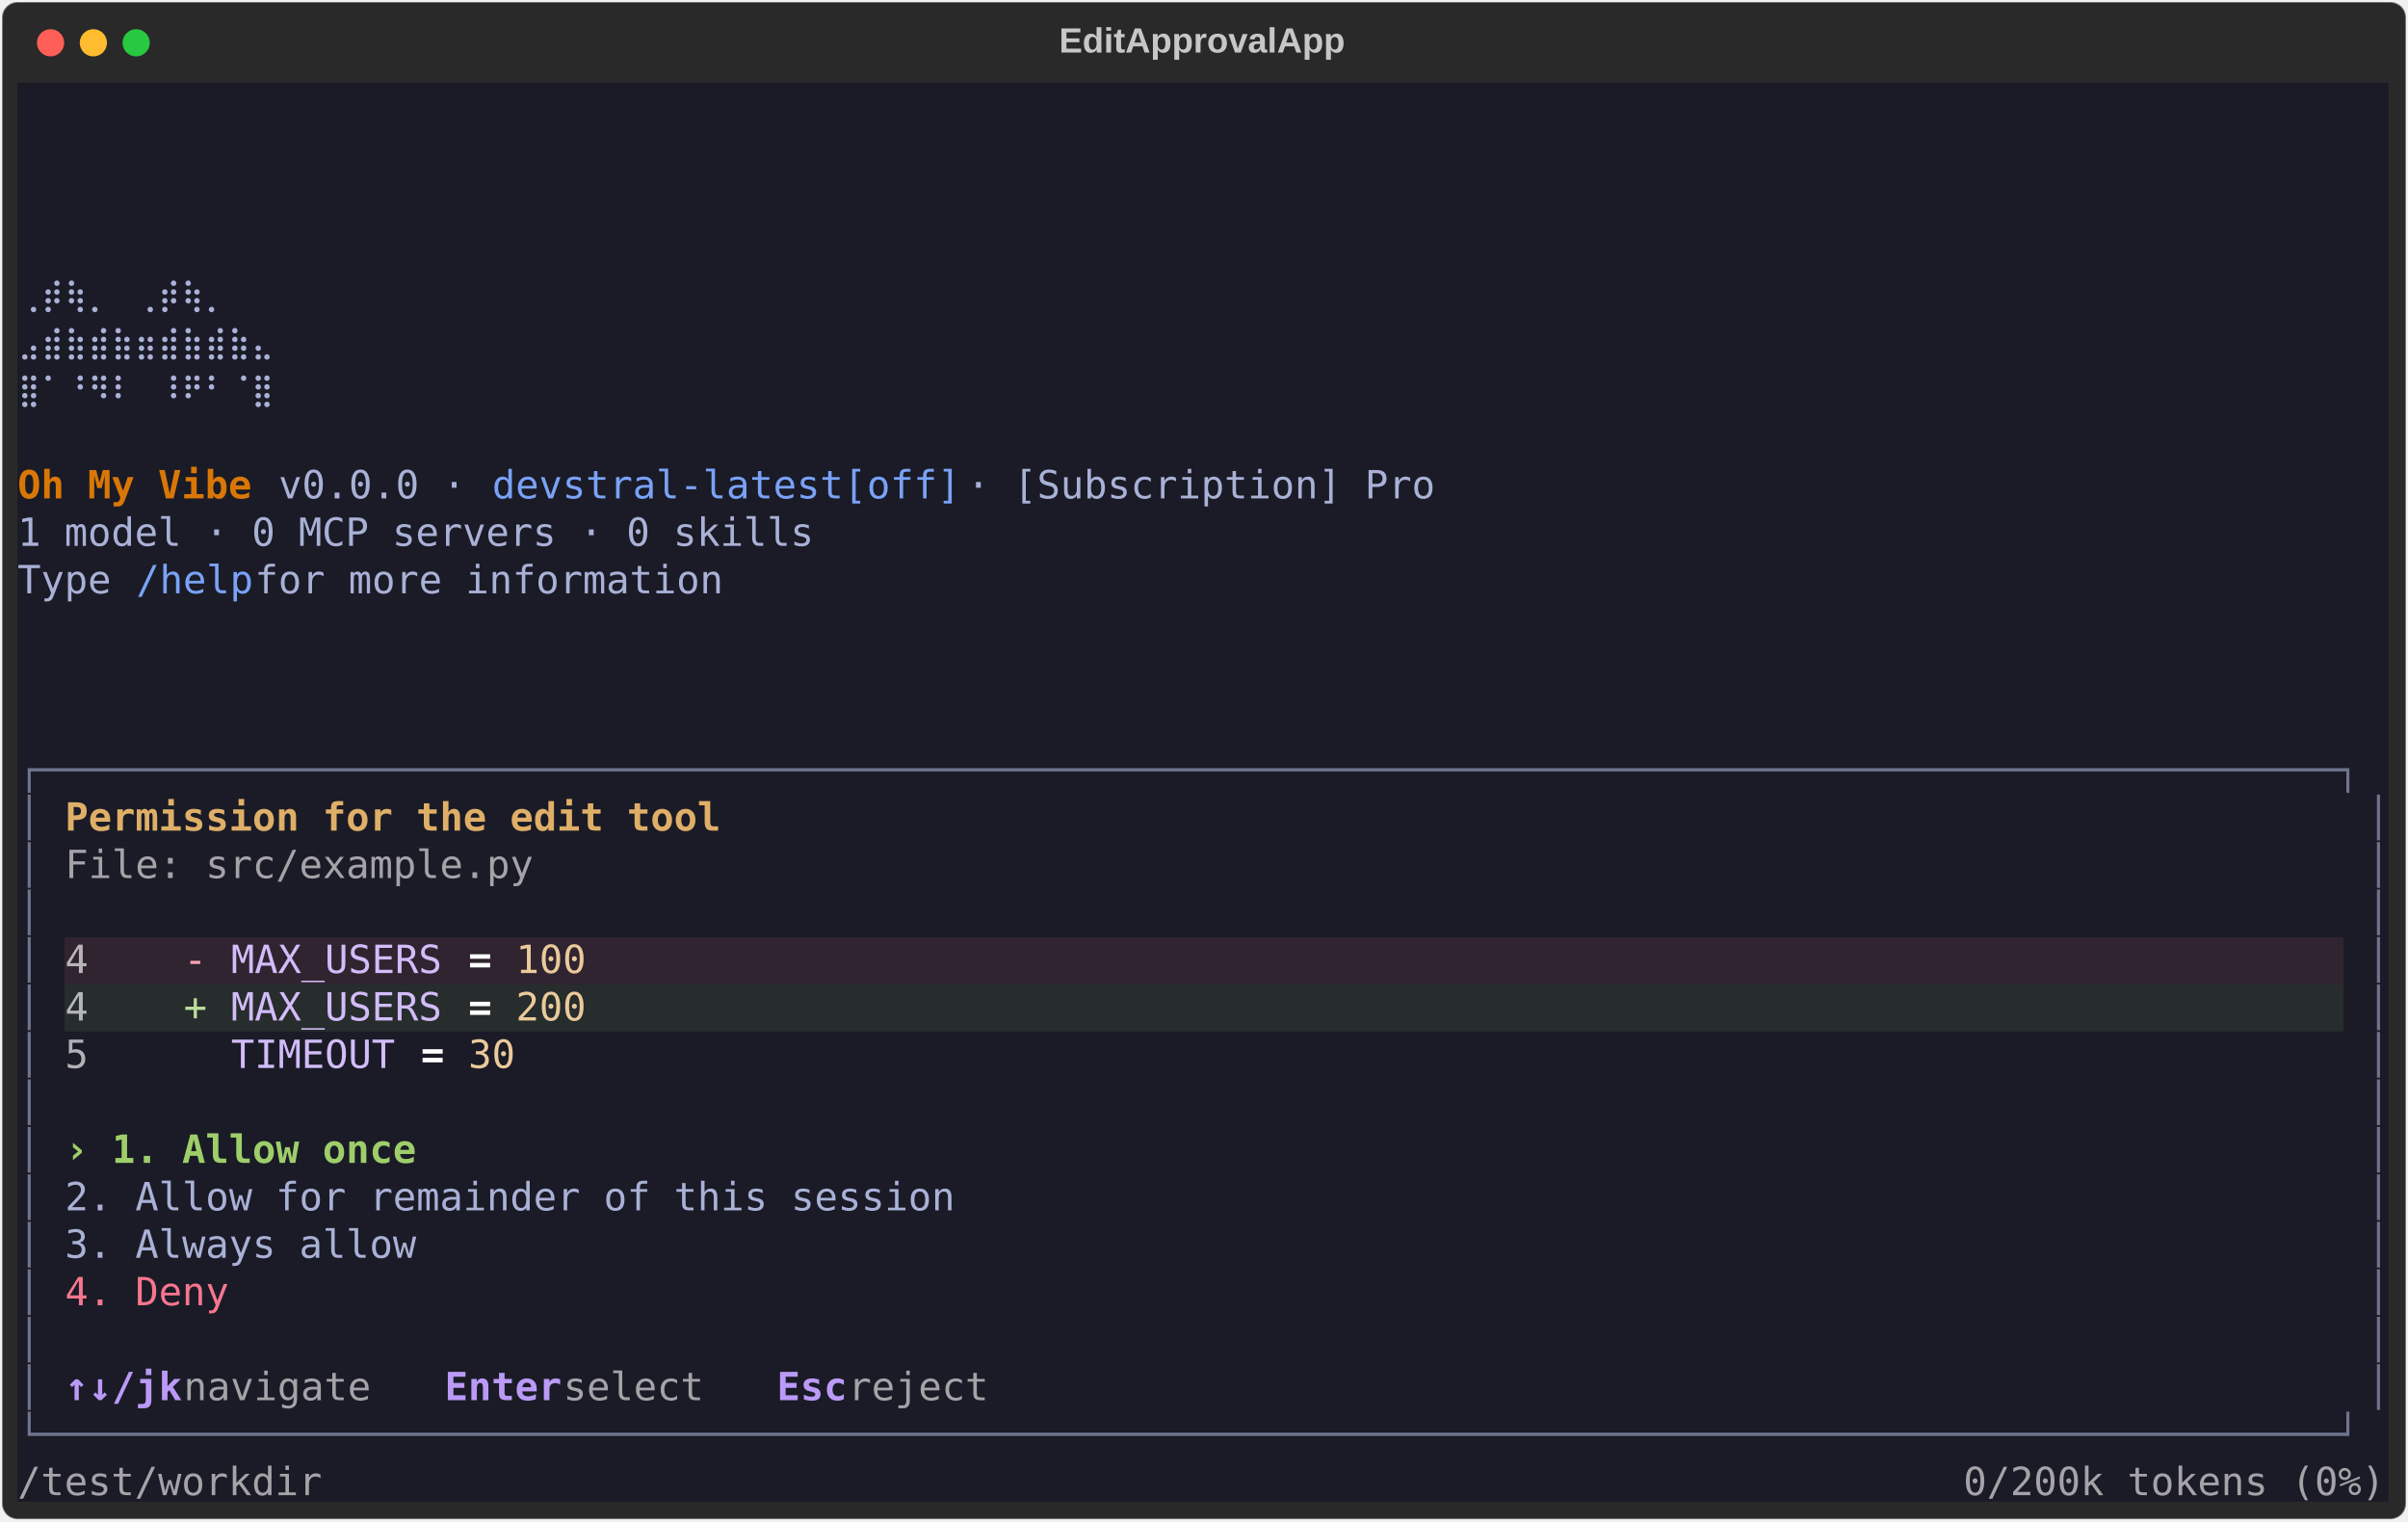
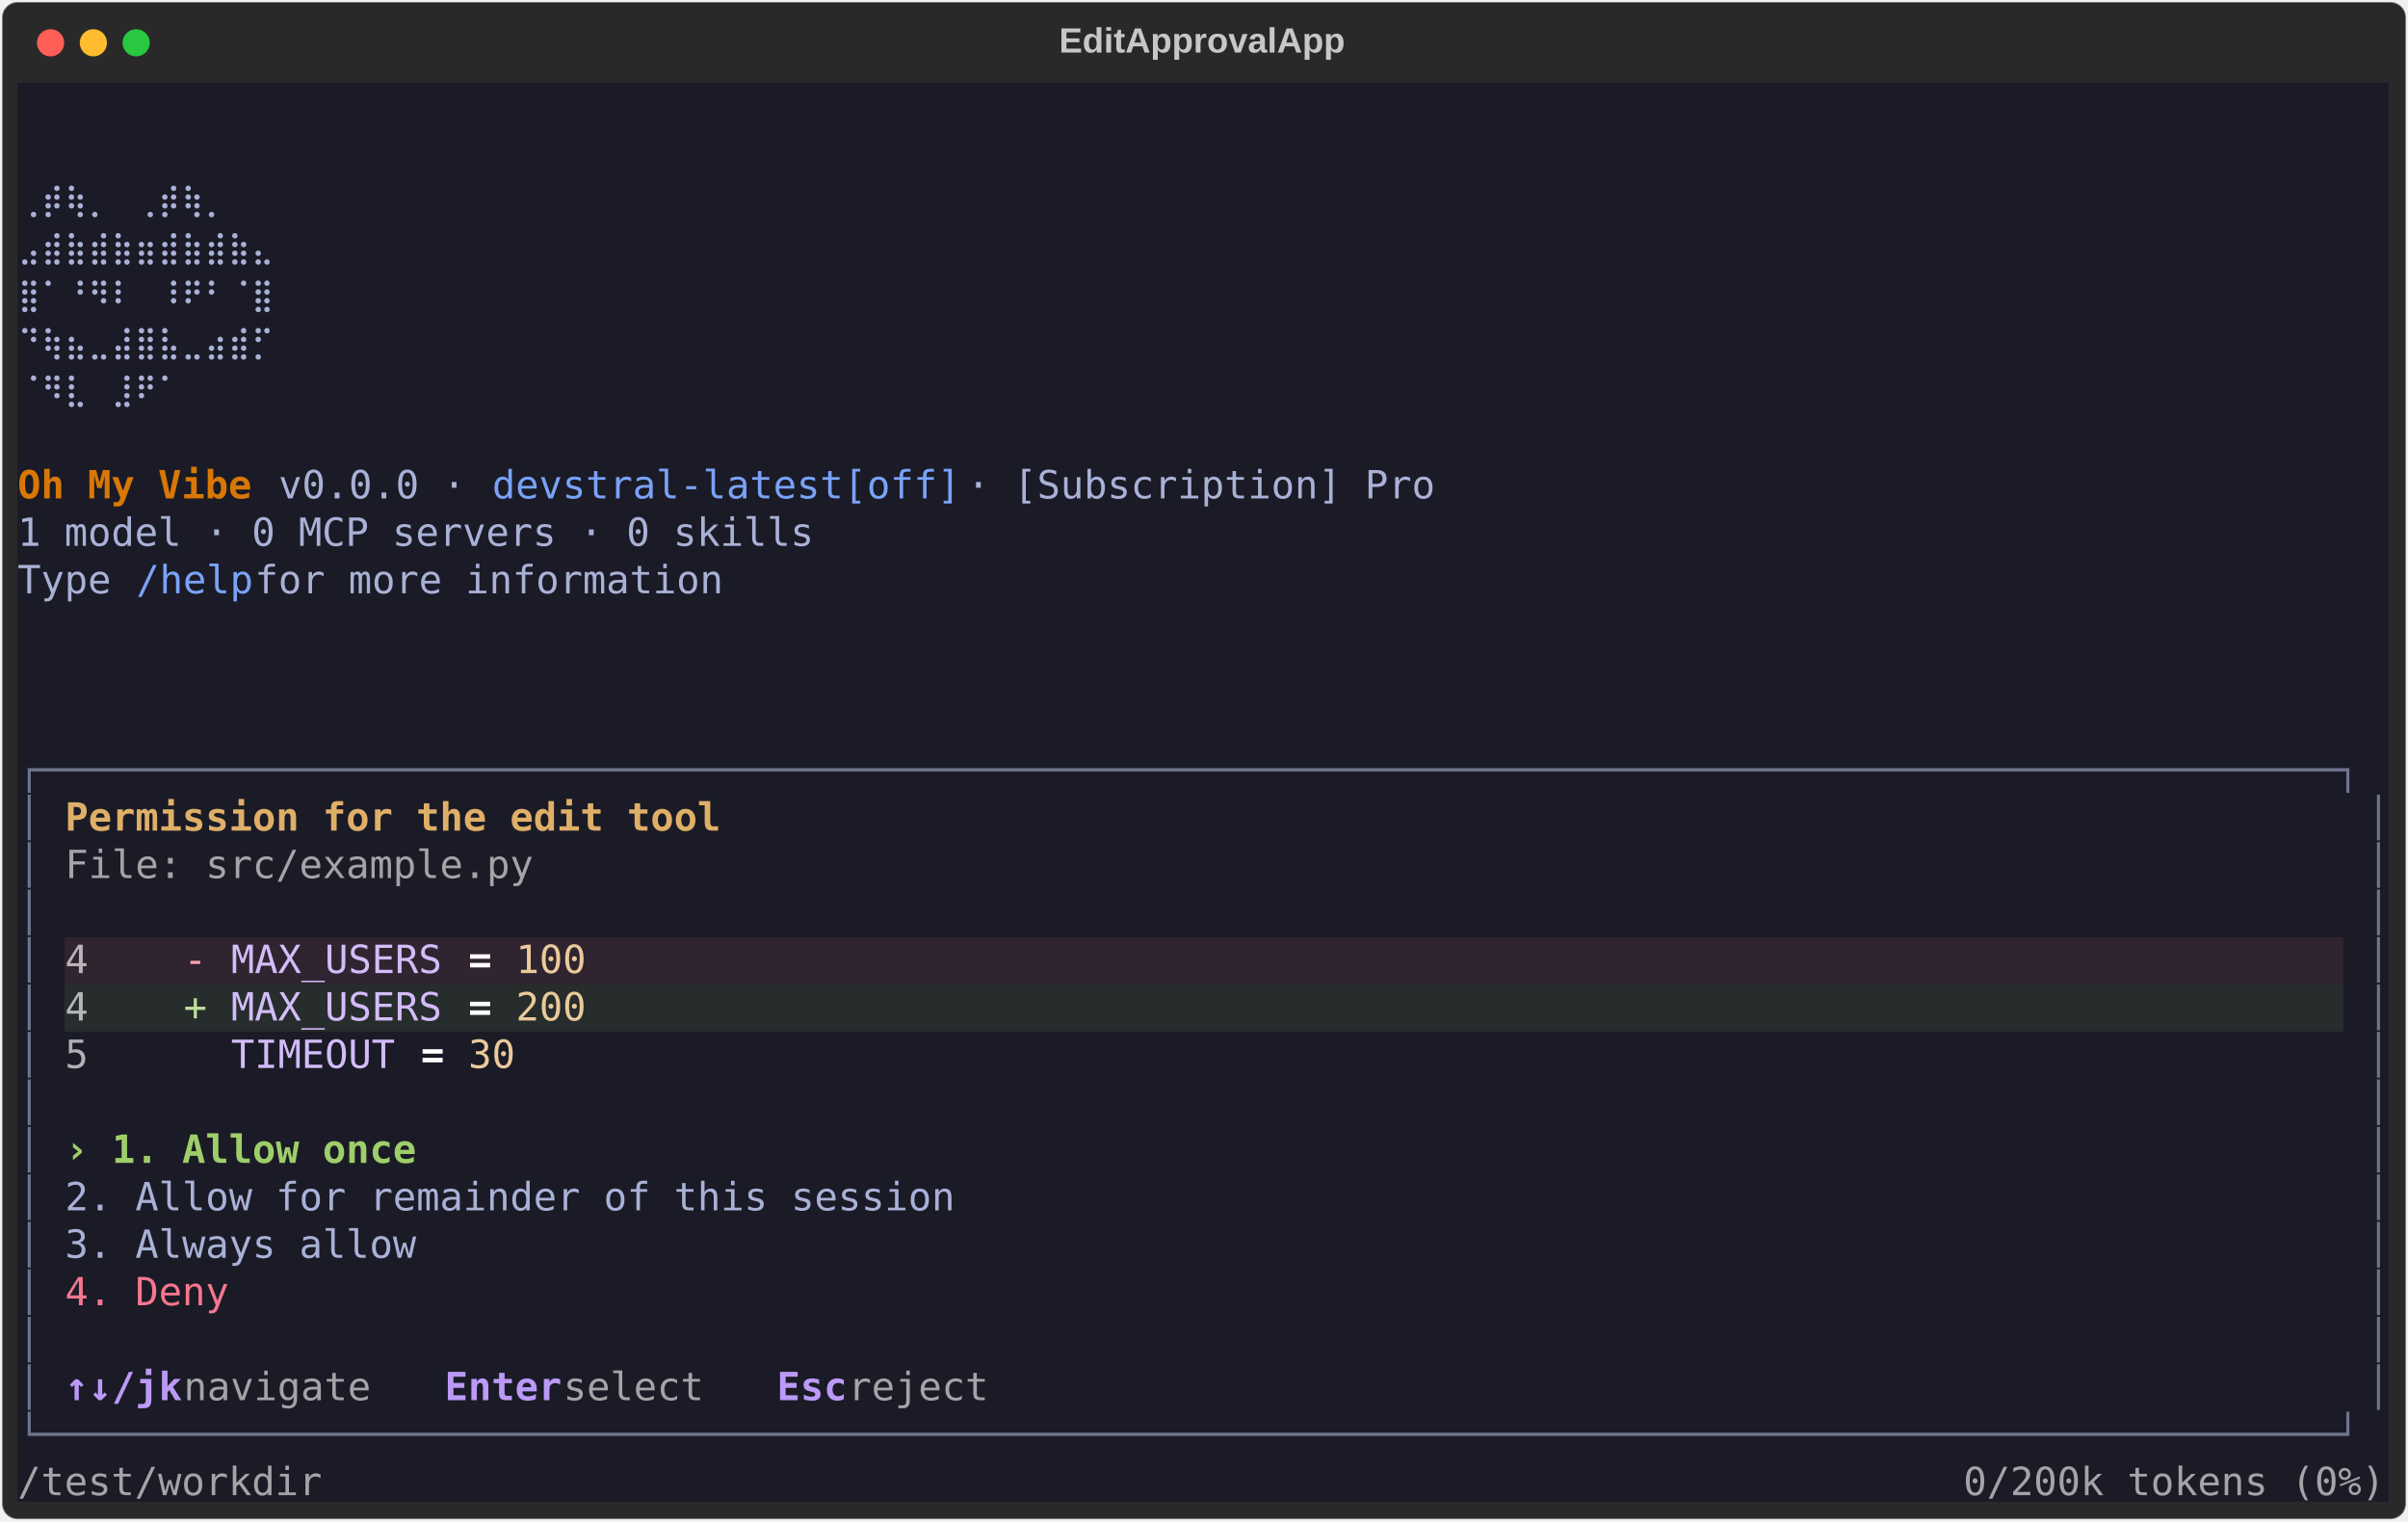
<svg xmlns="http://www.w3.org/2000/svg" class="rich-terminal" viewBox="0 0 1238 782.0">
  <style>

    @font-face {
        font-family: "Fira Code";
        src: local("FiraCode-Regular"),
                url("https://cdnjs.cloudflare.com/ajax/libs/firacode/6.2.0/woff2/FiraCode-Regular.woff2") format("woff2"),
                url("https://cdnjs.cloudflare.com/ajax/libs/firacode/6.2.0/woff/FiraCode-Regular.woff") format("woff");
        font-style: normal;
        font-weight: 400;
    }
    @font-face {
        font-family: "Fira Code";
        src: local("FiraCode-Bold"),
                url("https://cdnjs.cloudflare.com/ajax/libs/firacode/6.2.0/woff2/FiraCode-Bold.woff2") format("woff2"),
                url("https://cdnjs.cloudflare.com/ajax/libs/firacode/6.2.0/woff/FiraCode-Bold.woff") format("woff");
        font-style: bold;
        font-weight: 700;
    }

    .terminal-matrix {
        font-family: Fira Code, monospace;
        font-size: 20px;
        line-height: 24.4px;
        font-variant-east-asian: full-width;
    }

    .terminal-title {
        font-size: 18px;
        font-weight: bold;
        font-family: arial;
    }

    .terminal-r1 { fill: #c5c8c6 }
.terminal-r2 { fill: #a9b1d6 }
.terminal-r3 { fill: #d97706;font-weight: bold }
.terminal-r4 { fill: #1a1b26 }
.terminal-r5 { fill: #7aa2f7 }
.terminal-r6 { fill: #6f758f }
.terminal-r7 { fill: #dfaf68;font-weight: bold }
.terminal-r8 { fill: #a3a3a8 }
.terminal-r9 { fill: #b8b4b8 }
.terminal-r10 { fill: #f9a4b4 }
.terminal-r11 { fill: #d2bcf9 }
.terminal-r12 { fill: #ffffff }
.terminal-r13 { fill: #ffffff;font-weight: bold }
.terminal-r14 { fill: #eaca9b }
.terminal-r15 { fill: #b5b7b7 }
.terminal-r16 { fill: #bede9c }
.terminal-r17 { fill: #b1b1b5 }
.terminal-r18 { fill: #9ece6a;font-weight: bold }
.terminal-r19 { fill: #f6768e }
.terminal-r20 { fill: #bb9af7;font-weight: bold }
    </style>
  <defs>
    <clipPath id="terminal-clip-terminal">
      <rect x="0" y="0" width="1219.0" height="731.0" />
    </clipPath>
    <clipPath id="terminal-line-0">
      <rect x="0" y="1.5" width="1220" height="24.65" />
    </clipPath>
    <clipPath id="terminal-line-1">
      <rect x="0" y="25.9" width="1220" height="24.65" />
    </clipPath>
    <clipPath id="terminal-line-2">
      <rect x="0" y="50.3" width="1220" height="24.65" />
    </clipPath>
    <clipPath id="terminal-line-3">
      <rect x="0" y="74.7" width="1220" height="24.65" />
    </clipPath>
    <clipPath id="terminal-line-4">
      <rect x="0" y="99.1" width="1220" height="24.65" />
    </clipPath>
    <clipPath id="terminal-line-5">
      <rect x="0" y="123.5" width="1220" height="24.65" />
    </clipPath>
    <clipPath id="terminal-line-6">
      <rect x="0" y="147.9" width="1220" height="24.65" />
    </clipPath>
    <clipPath id="terminal-line-7">
      <rect x="0" y="172.3" width="1220" height="24.65" />
    </clipPath>
    <clipPath id="terminal-line-8">
      <rect x="0" y="196.7" width="1220" height="24.65" />
    </clipPath>
    <clipPath id="terminal-line-9">
      <rect x="0" y="221.1" width="1220" height="24.65" />
    </clipPath>
    <clipPath id="terminal-line-10">
      <rect x="0" y="245.5" width="1220" height="24.65" />
    </clipPath>
    <clipPath id="terminal-line-11">
      <rect x="0" y="269.9" width="1220" height="24.65" />
    </clipPath>
    <clipPath id="terminal-line-12">
      <rect x="0" y="294.3" width="1220" height="24.65" />
    </clipPath>
    <clipPath id="terminal-line-13">
      <rect x="0" y="318.7" width="1220" height="24.65" />
    </clipPath>
    <clipPath id="terminal-line-14">
      <rect x="0" y="343.1" width="1220" height="24.65" />
    </clipPath>
    <clipPath id="terminal-line-15">
      <rect x="0" y="367.5" width="1220" height="24.65" />
    </clipPath>
    <clipPath id="terminal-line-16">
      <rect x="0" y="391.9" width="1220" height="24.65" />
    </clipPath>
    <clipPath id="terminal-line-17">
      <rect x="0" y="416.3" width="1220" height="24.65" />
    </clipPath>
    <clipPath id="terminal-line-18">
      <rect x="0" y="440.7" width="1220" height="24.65" />
    </clipPath>
    <clipPath id="terminal-line-19">
      <rect x="0" y="465.1" width="1220" height="24.65" />
    </clipPath>
    <clipPath id="terminal-line-20">
      <rect x="0" y="489.5" width="1220" height="24.65" />
    </clipPath>
    <clipPath id="terminal-line-21">
      <rect x="0" y="513.9" width="1220" height="24.65" />
    </clipPath>
    <clipPath id="terminal-line-22">
      <rect x="0" y="538.3" width="1220" height="24.65" />
    </clipPath>
    <clipPath id="terminal-line-23">
      <rect x="0" y="562.7" width="1220" height="24.65" />
    </clipPath>
    <clipPath id="terminal-line-24">
      <rect x="0" y="587.1" width="1220" height="24.65" />
    </clipPath>
    <clipPath id="terminal-line-25">
      <rect x="0" y="611.5" width="1220" height="24.65" />
    </clipPath>
    <clipPath id="terminal-line-26">
      <rect x="0" y="635.9" width="1220" height="24.65" />
    </clipPath>
    <clipPath id="terminal-line-27">
      <rect x="0" y="660.3" width="1220" height="24.65" />
    </clipPath>
    <clipPath id="terminal-line-28">
      <rect x="0" y="684.7" width="1220" height="24.65" />
    </clipPath>
  </defs>
  <rect fill="#292929" stroke="rgba(255,255,255,0.35)" stroke-width="1" x="1" y="1" width="1236" height="780" rx="8" />
  <text class="terminal-title" fill="#c5c8c6" text-anchor="middle" x="618" y="27">EditApprovalApp</text>
  <g transform="translate(26,22)">
    <circle cx="0" cy="0" r="7" fill="#ff5f57" />
    <circle cx="22" cy="0" r="7" fill="#febc2e" />
    <circle cx="44" cy="0" r="7" fill="#28c840" />
  </g>
  <g transform="translate(9, 41)" clip-path="url(#terminal-clip-terminal)">
    <rect fill="#1a1b26" x="0" y="1.5" width="1220" height="24.65" shape-rendering="crispEdges" />
    <rect fill="#1a1b26" x="0" y="25.9" width="1220" height="24.65" shape-rendering="crispEdges" />
-     <rect fill="#1a1b26" x="0" y="50.3" width="1220" height="24.65" shape-rendering="crispEdges" />
-     <rect fill="#1a1b26" x="0" y="74.7" width="1220" height="24.65" shape-rendering="crispEdges" />
+     <rect fill="#1a1b26" x="0" y="50.3" width="146.4" height="24.65" shape-rendering="crispEdges" />
+     <rect fill="#1a1b26" x="146.4" y="50.3" width="610" height="24.65" shape-rendering="crispEdges" />
+     <rect fill="#1a1b26" x="756.4" y="50.3" width="463.6" height="24.65" shape-rendering="crispEdges" />
+     <rect fill="#1a1b26" x="0" y="74.7" width="146.4" height="24.65" shape-rendering="crispEdges" />
+     <rect fill="#1a1b26" x="146.4" y="74.7" width="597.8" height="24.65" shape-rendering="crispEdges" />
+     <rect fill="#1a1b26" x="744.2" y="74.7" width="12.2" height="24.65" shape-rendering="crispEdges" />
+     <rect fill="#1a1b26" x="756.4" y="74.7" width="463.6" height="24.65" shape-rendering="crispEdges" />
    <rect fill="#1a1b26" x="0" y="99.1" width="146.4" height="24.65" shape-rendering="crispEdges" />
-     <rect fill="#1a1b26" x="146.4" y="99.1" width="610" height="24.65" shape-rendering="crispEdges" />
+     <rect fill="#1a1b26" x="146.4" y="99.1" width="597.8" height="24.65" shape-rendering="crispEdges" />
+     <rect fill="#1a1b26" x="744.2" y="99.1" width="12.2" height="24.65" shape-rendering="crispEdges" />
    <rect fill="#1a1b26" x="756.4" y="99.1" width="463.6" height="24.65" shape-rendering="crispEdges" />
    <rect fill="#1a1b26" x="0" y="123.5" width="146.4" height="24.65" shape-rendering="crispEdges" />
    <rect fill="#1a1b26" x="146.4" y="123.5" width="597.8" height="24.65" shape-rendering="crispEdges" />
    <rect fill="#1a1b26" x="744.2" y="123.5" width="12.2" height="24.65" shape-rendering="crispEdges" />
    <rect fill="#1a1b26" x="756.4" y="123.5" width="463.6" height="24.65" shape-rendering="crispEdges" />
    <rect fill="#1a1b26" x="0" y="147.9" width="146.4" height="24.65" shape-rendering="crispEdges" />
    <rect fill="#1a1b26" x="146.4" y="147.9" width="597.8" height="24.65" shape-rendering="crispEdges" />
    <rect fill="#1a1b26" x="744.2" y="147.9" width="12.2" height="24.65" shape-rendering="crispEdges" />
    <rect fill="#1a1b26" x="756.4" y="147.9" width="463.6" height="24.65" shape-rendering="crispEdges" />
    <rect fill="#1a1b26" x="0" y="172.3" width="756.4" height="24.65" shape-rendering="crispEdges" />
    <rect fill="#1a1b26" x="756.4" y="172.3" width="463.6" height="24.65" shape-rendering="crispEdges" />
    <rect fill="#1a1b26" x="0" y="196.7" width="122" height="24.65" shape-rendering="crispEdges" />
    <rect fill="#1a1b26" x="122" y="196.7" width="12.2" height="24.65" shape-rendering="crispEdges" />
    <rect fill="#1a1b26" x="134.2" y="196.7" width="109.8" height="24.65" shape-rendering="crispEdges" />
    <rect fill="#1a1b26" x="244" y="196.7" width="244" height="24.65" shape-rendering="crispEdges" />
    <rect fill="#1a1b26" x="488" y="196.7" width="256.2" height="24.65" shape-rendering="crispEdges" />
    <rect fill="#1a1b26" x="744.2" y="196.7" width="12.2" height="24.65" shape-rendering="crispEdges" />
    <rect fill="#1a1b26" x="756.4" y="196.7" width="463.6" height="24.65" shape-rendering="crispEdges" />
    <rect fill="#1a1b26" x="0" y="221.1" width="414.8" height="24.65" shape-rendering="crispEdges" />
    <rect fill="#1a1b26" x="414.8" y="221.1" width="341.6" height="24.65" shape-rendering="crispEdges" />
    <rect fill="#1a1b26" x="756.4" y="221.1" width="463.6" height="24.65" shape-rendering="crispEdges" />
    <rect fill="#1a1b26" x="0" y="245.5" width="61" height="24.65" shape-rendering="crispEdges" />
    <rect fill="#1a1b26" x="61" y="245.5" width="61" height="24.65" shape-rendering="crispEdges" />
    <rect fill="#1a1b26" x="122" y="245.5" width="256.2" height="24.65" shape-rendering="crispEdges" />
    <rect fill="#1a1b26" x="378.2" y="245.5" width="378.2" height="24.65" shape-rendering="crispEdges" />
    <rect fill="#1a1b26" x="756.4" y="245.5" width="463.6" height="24.65" shape-rendering="crispEdges" />
    <rect fill="#1a1b26" x="0" y="269.9" width="1220" height="24.65" shape-rendering="crispEdges" />
    <rect fill="#1a1b26" x="0" y="294.3" width="1220" height="24.65" shape-rendering="crispEdges" />
    <rect fill="#1a1b26" x="0" y="318.7" width="0" height="24.65" shape-rendering="crispEdges" />
    <rect fill="#1a1b26" x="0" y="318.7" width="1220" height="24.65" shape-rendering="crispEdges" />
    <rect fill="#1a1b26" x="0" y="343.1" width="1220" height="24.65" shape-rendering="crispEdges" />
    <rect fill="#1a1b26" x="0" y="367.5" width="12.2" height="24.65" shape-rendering="crispEdges" />
    <rect fill="#1a1b26" x="12.2" y="367.5" width="12.2" height="24.65" shape-rendering="crispEdges" />
    <rect fill="#1a1b26" x="24.4" y="367.5" width="341.6" height="24.65" shape-rendering="crispEdges" />
    <rect fill="#1a1b26" x="366" y="367.5" width="841.8" height="24.65" shape-rendering="crispEdges" />
    <rect fill="#1a1b26" x="1207.8" y="367.5" width="12.2" height="24.65" shape-rendering="crispEdges" />
    <rect fill="#1a1b26" x="0" y="391.9" width="12.2" height="24.65" shape-rendering="crispEdges" />
    <rect fill="#1a1b26" x="12.2" y="391.9" width="12.2" height="24.65" shape-rendering="crispEdges" />
    <rect fill="#1a1b26" x="24.4" y="391.9" width="244" height="24.65" shape-rendering="crispEdges" />
    <rect fill="#1a1b26" x="268.4" y="391.9" width="939.4" height="24.65" shape-rendering="crispEdges" />
    <rect fill="#1a1b26" x="1207.8" y="391.9" width="12.2" height="24.65" shape-rendering="crispEdges" />
    <rect fill="#1a1b26" x="0" y="416.3" width="12.2" height="24.65" shape-rendering="crispEdges" />
    <rect fill="#1a1b26" x="12.2" y="416.3" width="12.2" height="24.65" shape-rendering="crispEdges" />
    <rect fill="#1a1b26" x="24.4" y="416.3" width="0" height="24.65" shape-rendering="crispEdges" />
    <rect fill="#1a1b26" x="24.4" y="416.3" width="1183.4" height="24.65" shape-rendering="crispEdges" />
    <rect fill="#1a1b26" x="1207.8" y="416.3" width="12.2" height="24.65" shape-rendering="crispEdges" />
    <rect fill="#1a1b26" x="0" y="440.7" width="12.2" height="24.65" shape-rendering="crispEdges" />
    <rect fill="#1a1b26" x="12.2" y="440.7" width="12.2" height="24.65" shape-rendering="crispEdges" />
    <rect fill="#302430" x="24.4" y="440.7" width="61" height="24.65" shape-rendering="crispEdges" />
    <rect fill="#302430" x="85.4" y="440.7" width="24.4" height="24.65" shape-rendering="crispEdges" />
    <rect fill="#302430" x="109.8" y="440.7" width="109.8" height="24.65" shape-rendering="crispEdges" />
    <rect fill="#302430" x="219.6" y="440.7" width="12.2" height="24.65" shape-rendering="crispEdges" />
    <rect fill="#302430" x="231.8" y="440.7" width="12.2" height="24.65" shape-rendering="crispEdges" />
    <rect fill="#302430" x="244" y="440.7" width="12.2" height="24.65" shape-rendering="crispEdges" />
    <rect fill="#302430" x="256.2" y="440.7" width="36.6" height="24.65" shape-rendering="crispEdges" />
    <rect fill="#302430" x="292.8" y="440.7" width="902.8" height="24.65" shape-rendering="crispEdges" />
    <rect fill="#1a1b26" x="1195.6" y="440.7" width="12.2" height="24.65" shape-rendering="crispEdges" />
    <rect fill="#1a1b26" x="1207.8" y="440.7" width="12.2" height="24.65" shape-rendering="crispEdges" />
    <rect fill="#1a1b26" x="0" y="465.1" width="12.2" height="24.65" shape-rendering="crispEdges" />
    <rect fill="#1a1b26" x="12.2" y="465.1" width="12.2" height="24.65" shape-rendering="crispEdges" />
    <rect fill="#272c2c" x="24.4" y="465.1" width="61" height="24.65" shape-rendering="crispEdges" />
    <rect fill="#272c2c" x="85.4" y="465.1" width="24.4" height="24.65" shape-rendering="crispEdges" />
    <rect fill="#272c2c" x="109.8" y="465.1" width="109.8" height="24.65" shape-rendering="crispEdges" />
    <rect fill="#272c2c" x="219.6" y="465.1" width="12.2" height="24.65" shape-rendering="crispEdges" />
    <rect fill="#272c2c" x="231.8" y="465.1" width="12.2" height="24.65" shape-rendering="crispEdges" />
    <rect fill="#272c2c" x="244" y="465.1" width="12.2" height="24.65" shape-rendering="crispEdges" />
    <rect fill="#272c2c" x="256.2" y="465.1" width="36.6" height="24.65" shape-rendering="crispEdges" />
    <rect fill="#272c2c" x="292.8" y="465.1" width="902.8" height="24.65" shape-rendering="crispEdges" />
    <rect fill="#1a1b26" x="1195.6" y="465.1" width="12.2" height="24.65" shape-rendering="crispEdges" />
    <rect fill="#1a1b26" x="1207.8" y="465.1" width="12.2" height="24.65" shape-rendering="crispEdges" />
    <rect fill="#1a1b26" x="0" y="489.5" width="12.2" height="24.65" shape-rendering="crispEdges" />
    <rect fill="#1a1b26" x="12.2" y="489.5" width="12.2" height="24.65" shape-rendering="crispEdges" />
    <rect fill="#1a1b26" x="24.4" y="489.5" width="61" height="24.65" shape-rendering="crispEdges" />
    <rect fill="#1a1b26" x="85.4" y="489.5" width="24.4" height="24.65" shape-rendering="crispEdges" />
    <rect fill="#1a1b26" x="109.8" y="489.5" width="85.4" height="24.65" shape-rendering="crispEdges" />
    <rect fill="#1a1b26" x="195.2" y="489.5" width="12.2" height="24.65" shape-rendering="crispEdges" />
    <rect fill="#1a1b26" x="207.4" y="489.5" width="12.2" height="24.65" shape-rendering="crispEdges" />
    <rect fill="#1a1b26" x="219.6" y="489.5" width="12.2" height="24.65" shape-rendering="crispEdges" />
    <rect fill="#1a1b26" x="231.8" y="489.5" width="24.4" height="24.65" shape-rendering="crispEdges" />
    <rect fill="#1a1b26" x="256.2" y="489.5" width="939.4" height="24.65" shape-rendering="crispEdges" />
    <rect fill="#1a1b26" x="1195.6" y="489.5" width="12.2" height="24.65" shape-rendering="crispEdges" />
    <rect fill="#1a1b26" x="1207.8" y="489.5" width="12.2" height="24.65" shape-rendering="crispEdges" />
    <rect fill="#1a1b26" x="0" y="513.9" width="12.2" height="24.65" shape-rendering="crispEdges" />
    <rect fill="#1a1b26" x="12.2" y="513.9" width="12.2" height="24.65" shape-rendering="crispEdges" />
    <rect fill="#1a1b26" x="24.4" y="513.9" width="0" height="24.65" shape-rendering="crispEdges" />
    <rect fill="#1a1b26" x="24.4" y="513.9" width="1183.4" height="24.65" shape-rendering="crispEdges" />
    <rect fill="#1a1b26" x="1207.8" y="513.9" width="12.2" height="24.65" shape-rendering="crispEdges" />
    <rect fill="#1a1b26" x="0" y="538.3" width="12.2" height="24.65" shape-rendering="crispEdges" />
    <rect fill="#1a1b26" x="12.2" y="538.3" width="12.2" height="24.65" shape-rendering="crispEdges" />
    <rect fill="#1a1b26" x="24.4" y="538.3" width="183" height="24.65" shape-rendering="crispEdges" />
    <rect fill="#1a1b26" x="207.4" y="538.3" width="1000.4" height="24.65" shape-rendering="crispEdges" />
    <rect fill="#1a1b26" x="1207.8" y="538.3" width="12.2" height="24.65" shape-rendering="crispEdges" />
    <rect fill="#1a1b26" x="0" y="562.7" width="12.2" height="24.65" shape-rendering="crispEdges" />
    <rect fill="#1a1b26" x="12.2" y="562.7" width="12.2" height="24.65" shape-rendering="crispEdges" />
    <rect fill="#1a1b26" x="24.4" y="562.7" width="488" height="24.65" shape-rendering="crispEdges" />
    <rect fill="#1a1b26" x="512.4" y="562.7" width="695.4" height="24.65" shape-rendering="crispEdges" />
    <rect fill="#1a1b26" x="1207.8" y="562.7" width="12.2" height="24.65" shape-rendering="crispEdges" />
    <rect fill="#1a1b26" x="0" y="587.1" width="12.2" height="24.65" shape-rendering="crispEdges" />
    <rect fill="#1a1b26" x="12.2" y="587.1" width="12.2" height="24.65" shape-rendering="crispEdges" />
    <rect fill="#1a1b26" x="24.4" y="587.1" width="207.4" height="24.65" shape-rendering="crispEdges" />
    <rect fill="#1a1b26" x="231.8" y="587.1" width="976" height="24.65" shape-rendering="crispEdges" />
    <rect fill="#1a1b26" x="1207.8" y="587.1" width="12.2" height="24.65" shape-rendering="crispEdges" />
    <rect fill="#1a1b26" x="0" y="611.5" width="12.2" height="24.65" shape-rendering="crispEdges" />
    <rect fill="#1a1b26" x="12.2" y="611.5" width="12.2" height="24.65" shape-rendering="crispEdges" />
    <rect fill="#1a1b26" x="24.4" y="611.5" width="109.8" height="24.65" shape-rendering="crispEdges" />
    <rect fill="#1a1b26" x="134.2" y="611.5" width="1073.6" height="24.65" shape-rendering="crispEdges" />
    <rect fill="#1a1b26" x="1207.8" y="611.5" width="12.2" height="24.65" shape-rendering="crispEdges" />
    <rect fill="#1a1b26" x="0" y="635.9" width="12.2" height="24.65" shape-rendering="crispEdges" />
    <rect fill="#1a1b26" x="12.2" y="635.9" width="1195.6" height="24.65" shape-rendering="crispEdges" />
    <rect fill="#1a1b26" x="1207.8" y="635.9" width="12.2" height="24.65" shape-rendering="crispEdges" />
    <rect fill="#1a1b26" x="0" y="660.3" width="12.2" height="24.65" shape-rendering="crispEdges" />
    <rect fill="#1a1b26" x="12.2" y="660.3" width="12.2" height="24.65" shape-rendering="crispEdges" />
    <rect fill="#1a1b26" x="24.4" y="660.3" width="61" height="24.65" shape-rendering="crispEdges" />
    <rect fill="#1a1b26" x="85.4" y="660.3" width="134.2" height="24.65" shape-rendering="crispEdges" />
    <rect fill="#1a1b26" x="219.6" y="660.3" width="61" height="24.65" shape-rendering="crispEdges" />
    <rect fill="#1a1b26" x="280.6" y="660.3" width="109.8" height="24.65" shape-rendering="crispEdges" />
    <rect fill="#1a1b26" x="390.4" y="660.3" width="36.6" height="24.65" shape-rendering="crispEdges" />
    <rect fill="#1a1b26" x="427" y="660.3" width="85.4" height="24.65" shape-rendering="crispEdges" />
    <rect fill="#1a1b26" x="512.4" y="660.3" width="695.4" height="24.65" shape-rendering="crispEdges" />
    <rect fill="#1a1b26" x="1207.8" y="660.3" width="12.2" height="24.65" shape-rendering="crispEdges" />
    <rect fill="#1a1b26" x="0" y="684.7" width="1220" height="24.65" shape-rendering="crispEdges" />
    <rect fill="#1a1b26" x="0" y="709.1" width="158.6" height="24.65" shape-rendering="crispEdges" />
    <rect fill="#1a1b26" x="158.6" y="709.1" width="0" height="24.65" shape-rendering="crispEdges" />
    <rect fill="#1a1b26" x="158.6" y="709.1" width="841.8" height="24.65" shape-rendering="crispEdges" />
    <rect fill="#1a1b26" x="1000.4" y="709.1" width="219.6" height="24.65" shape-rendering="crispEdges" />
    <g class="terminal-matrix">
      <text class="terminal-r1" x="1220" y="20" textLength="12.2" clip-path="url(#terminal-line-0)">
</text>
      <text class="terminal-r1" x="1220" y="44.4" textLength="12.2" clip-path="url(#terminal-line-1)">
</text>
+       <text class="terminal-r2" x="0" y="68.8" textLength="146.4" clip-path="url(#terminal-line-2)"> ⢀⡾⢷⡀ ⢀⡾⢷⡀  </text>
      <text class="terminal-r1" x="1220" y="68.8" textLength="12.2" clip-path="url(#terminal-line-2)">
</text>
+       <text class="terminal-r2" x="0" y="93.2" textLength="146.4" clip-path="url(#terminal-line-3)">⣠⣾⣷⣾⣷⣶⣾⣷⣾⣷⣄ </text>
      <text class="terminal-r1" x="1220" y="93.2" textLength="12.2" clip-path="url(#terminal-line-3)">
</text>
-       <text class="terminal-r2" x="0" y="117.6" textLength="146.4" clip-path="url(#terminal-line-4)"> ⢀⡾⢷⡀ ⢀⡾⢷⡀  </text>
+       <text class="terminal-r2" x="0" y="117.6" textLength="146.4" clip-path="url(#terminal-line-4)">⣿⠁⠘⠻⠇ ⠸⠟⠃⠈⣿ </text>
      <text class="terminal-r1" x="1220" y="117.6" textLength="12.2" clip-path="url(#terminal-line-4)">
</text>
-       <text class="terminal-r2" x="0" y="142" textLength="146.4" clip-path="url(#terminal-line-5)">⣠⣾⣷⣾⣷⣶⣾⣷⣾⣷⣄ </text>
+       <text class="terminal-r2" x="0" y="142" textLength="146.4" clip-path="url(#terminal-line-5)">⠙⢷⣦⣀⣼⣿⣧⣀⣴⣾⡋ </text>
      <text class="terminal-r1" x="1220" y="142" textLength="12.2" clip-path="url(#terminal-line-5)">
</text>
-       <text class="terminal-r2" x="0" y="166.4" textLength="146.4" clip-path="url(#terminal-line-6)">⣿⠁⠘⠻⠇ ⠸⠟⠃⠈⣿ </text>
+       <text class="terminal-r2" x="0" y="166.4" textLength="146.4" clip-path="url(#terminal-line-6)">  ⠈⠻⣇ ⣸⠟⠁   </text>
      <text class="terminal-r1" x="1220" y="166.4" textLength="12.2" clip-path="url(#terminal-line-6)">
</text>
      <text class="terminal-r1" x="1220" y="190.8" textLength="12.2" clip-path="url(#terminal-line-7)">
</text>
      <text class="terminal-r3" x="0" y="215.2" textLength="122" clip-path="url(#terminal-line-8)">Oh My Vibe</text>
      <text class="terminal-r2" x="134.2" y="215.2" textLength="109.8" clip-path="url(#terminal-line-8)">v0.0.0 · </text>
      <text class="terminal-r5" x="244" y="215.2" textLength="244" clip-path="url(#terminal-line-8)">devstral-latest[off]</text>
      <text class="terminal-r2" x="488" y="215.2" textLength="256.2" clip-path="url(#terminal-line-8)"> · [Subscription] Pro</text>
      <text class="terminal-r1" x="1220" y="215.2" textLength="12.2" clip-path="url(#terminal-line-8)">
</text>
      <text class="terminal-r2" x="0" y="239.6" textLength="414.8" clip-path="url(#terminal-line-9)">1 model · 0 MCP servers · 0 skills</text>
      <text class="terminal-r1" x="1220" y="239.6" textLength="12.2" clip-path="url(#terminal-line-9)">
</text>
      <text class="terminal-r2" x="0" y="264" textLength="61" clip-path="url(#terminal-line-10)">Type </text>
      <text class="terminal-r5" x="61" y="264" textLength="61" clip-path="url(#terminal-line-10)">/help</text>
      <text class="terminal-r2" x="122" y="264" textLength="256.2" clip-path="url(#terminal-line-10)"> for more information</text>
      <text class="terminal-r1" x="1220" y="264" textLength="12.2" clip-path="url(#terminal-line-10)">
</text>
      <text class="terminal-r1" x="1220" y="288.4" textLength="12.2" clip-path="url(#terminal-line-11)">
</text>
      <text class="terminal-r1" x="1220" y="312.8" textLength="12.2" clip-path="url(#terminal-line-12)">
</text>
      <text class="terminal-r1" x="1220" y="337.2" textLength="12.2" clip-path="url(#terminal-line-13)">
</text>
      <text class="terminal-r6" x="0" y="361.6" textLength="1220" clip-path="url(#terminal-line-14)">┌──────────────────────────────────────────────────────────────────────────────────────────────────┐</text>
      <text class="terminal-r1" x="1220" y="361.6" textLength="12.2" clip-path="url(#terminal-line-14)">
</text>
      <text class="terminal-r6" x="0" y="386" textLength="12.2" clip-path="url(#terminal-line-15)">│</text>
      <text class="terminal-r7" x="24.4" y="386" textLength="341.6" clip-path="url(#terminal-line-15)">Permission for the edit tool</text>
      <text class="terminal-r6" x="1207.8" y="386" textLength="12.2" clip-path="url(#terminal-line-15)">│</text>
      <text class="terminal-r1" x="1220" y="386" textLength="12.2" clip-path="url(#terminal-line-15)">
</text>
      <text class="terminal-r6" x="0" y="410.4" textLength="12.2" clip-path="url(#terminal-line-16)">│</text>
      <text class="terminal-r8" x="24.4" y="410.4" textLength="244" clip-path="url(#terminal-line-16)">File: src/example.py</text>
      <text class="terminal-r6" x="1207.8" y="410.4" textLength="12.2" clip-path="url(#terminal-line-16)">│</text>
      <text class="terminal-r1" x="1220" y="410.4" textLength="12.2" clip-path="url(#terminal-line-16)">
</text>
      <text class="terminal-r6" x="0" y="434.8" textLength="12.2" clip-path="url(#terminal-line-17)">│</text>
      <text class="terminal-r6" x="1207.8" y="434.8" textLength="12.2" clip-path="url(#terminal-line-17)">│</text>
      <text class="terminal-r1" x="1220" y="434.8" textLength="12.2" clip-path="url(#terminal-line-17)">
</text>
      <text class="terminal-r6" x="0" y="459.2" textLength="12.2" clip-path="url(#terminal-line-18)">│</text>
      <text class="terminal-r9" x="24.4" y="459.2" textLength="61" clip-path="url(#terminal-line-18)">   4 </text>
      <text class="terminal-r10" x="85.4" y="459.2" textLength="24.4" clip-path="url(#terminal-line-18)">- </text>
      <text class="terminal-r11" x="109.8" y="459.2" textLength="109.8" clip-path="url(#terminal-line-18)">MAX_USERS</text>
      <text class="terminal-r13" x="231.8" y="459.2" textLength="12.2" clip-path="url(#terminal-line-18)">=</text>
      <text class="terminal-r14" x="256.2" y="459.2" textLength="36.6" clip-path="url(#terminal-line-18)">100</text>
      <text class="terminal-r6" x="1207.8" y="459.2" textLength="12.2" clip-path="url(#terminal-line-18)">│</text>
      <text class="terminal-r1" x="1220" y="459.2" textLength="12.2" clip-path="url(#terminal-line-18)">
</text>
      <text class="terminal-r6" x="0" y="483.6" textLength="12.2" clip-path="url(#terminal-line-19)">│</text>
      <text class="terminal-r15" x="24.4" y="483.6" textLength="61" clip-path="url(#terminal-line-19)">   4 </text>
      <text class="terminal-r16" x="85.4" y="483.6" textLength="24.4" clip-path="url(#terminal-line-19)">+ </text>
      <text class="terminal-r11" x="109.8" y="483.6" textLength="109.8" clip-path="url(#terminal-line-19)">MAX_USERS</text>
      <text class="terminal-r13" x="231.8" y="483.6" textLength="12.2" clip-path="url(#terminal-line-19)">=</text>
      <text class="terminal-r14" x="256.2" y="483.6" textLength="36.6" clip-path="url(#terminal-line-19)">200</text>
      <text class="terminal-r6" x="1207.8" y="483.6" textLength="12.2" clip-path="url(#terminal-line-19)">│</text>
      <text class="terminal-r1" x="1220" y="483.6" textLength="12.2" clip-path="url(#terminal-line-19)">
</text>
      <text class="terminal-r6" x="0" y="508" textLength="12.2" clip-path="url(#terminal-line-20)">│</text>
      <text class="terminal-r17" x="24.4" y="508" textLength="61" clip-path="url(#terminal-line-20)">   5 </text>
      <text class="terminal-r11" x="109.8" y="508" textLength="85.4" clip-path="url(#terminal-line-20)">TIMEOUT</text>
      <text class="terminal-r13" x="207.4" y="508" textLength="12.2" clip-path="url(#terminal-line-20)">=</text>
      <text class="terminal-r14" x="231.8" y="508" textLength="24.4" clip-path="url(#terminal-line-20)">30</text>
      <text class="terminal-r6" x="1207.8" y="508" textLength="12.2" clip-path="url(#terminal-line-20)">│</text>
      <text class="terminal-r1" x="1220" y="508" textLength="12.2" clip-path="url(#terminal-line-20)">
</text>
      <text class="terminal-r6" x="0" y="532.4" textLength="12.2" clip-path="url(#terminal-line-21)">│</text>
      <text class="terminal-r6" x="1207.8" y="532.4" textLength="12.2" clip-path="url(#terminal-line-21)">│</text>
      <text class="terminal-r1" x="1220" y="532.4" textLength="12.2" clip-path="url(#terminal-line-21)">
</text>
      <text class="terminal-r6" x="0" y="556.8" textLength="12.2" clip-path="url(#terminal-line-22)">│</text>
      <text class="terminal-r18" x="24.4" y="556.8" textLength="183" clip-path="url(#terminal-line-22)">› 1. Allow once</text>
      <text class="terminal-r6" x="1207.8" y="556.8" textLength="12.2" clip-path="url(#terminal-line-22)">│</text>
      <text class="terminal-r1" x="1220" y="556.8" textLength="12.2" clip-path="url(#terminal-line-22)">
</text>
      <text class="terminal-r6" x="0" y="581.2" textLength="12.2" clip-path="url(#terminal-line-23)">│</text>
      <text class="terminal-r2" x="24.4" y="581.2" textLength="488" clip-path="url(#terminal-line-23)">  2. Allow for remainder of this session</text>
      <text class="terminal-r6" x="1207.8" y="581.2" textLength="12.2" clip-path="url(#terminal-line-23)">│</text>
      <text class="terminal-r1" x="1220" y="581.2" textLength="12.2" clip-path="url(#terminal-line-23)">
</text>
      <text class="terminal-r6" x="0" y="605.6" textLength="12.2" clip-path="url(#terminal-line-24)">│</text>
      <text class="terminal-r2" x="24.4" y="605.6" textLength="207.4" clip-path="url(#terminal-line-24)">  3. Always allow</text>
      <text class="terminal-r6" x="1207.8" y="605.6" textLength="12.2" clip-path="url(#terminal-line-24)">│</text>
      <text class="terminal-r1" x="1220" y="605.6" textLength="12.2" clip-path="url(#terminal-line-24)">
</text>
      <text class="terminal-r6" x="0" y="630" textLength="12.2" clip-path="url(#terminal-line-25)">│</text>
      <text class="terminal-r19" x="24.4" y="630" textLength="109.8" clip-path="url(#terminal-line-25)">  4. Deny</text>
      <text class="terminal-r6" x="1207.8" y="630" textLength="12.2" clip-path="url(#terminal-line-25)">│</text>
      <text class="terminal-r1" x="1220" y="630" textLength="12.2" clip-path="url(#terminal-line-25)">
</text>
      <text class="terminal-r6" x="0" y="654.4" textLength="12.2" clip-path="url(#terminal-line-26)">│</text>
      <text class="terminal-r6" x="1207.8" y="654.4" textLength="12.2" clip-path="url(#terminal-line-26)">│</text>
      <text class="terminal-r1" x="1220" y="654.4" textLength="12.2" clip-path="url(#terminal-line-26)">
</text>
      <text class="terminal-r6" x="0" y="678.8" textLength="12.2" clip-path="url(#terminal-line-27)">│</text>
      <text class="terminal-r20" x="24.4" y="678.8" textLength="61" clip-path="url(#terminal-line-27)">↑↓/jk</text>
      <text class="terminal-r8" x="85.4" y="678.8" textLength="134.2" clip-path="url(#terminal-line-27)"> navigate  </text>
      <text class="terminal-r20" x="219.6" y="678.8" textLength="61" clip-path="url(#terminal-line-27)">Enter</text>
      <text class="terminal-r8" x="280.6" y="678.8" textLength="109.8" clip-path="url(#terminal-line-27)"> select  </text>
      <text class="terminal-r20" x="390.4" y="678.8" textLength="36.6" clip-path="url(#terminal-line-27)">Esc</text>
      <text class="terminal-r8" x="427" y="678.8" textLength="85.4" clip-path="url(#terminal-line-27)"> reject</text>
      <text class="terminal-r6" x="1207.8" y="678.8" textLength="12.2" clip-path="url(#terminal-line-27)">│</text>
      <text class="terminal-r1" x="1220" y="678.8" textLength="12.2" clip-path="url(#terminal-line-27)">
</text>
      <text class="terminal-r6" x="0" y="703.2" textLength="1220" clip-path="url(#terminal-line-28)">└──────────────────────────────────────────────────────────────────────────────────────────────────┘</text>
      <text class="terminal-r1" x="1220" y="703.2" textLength="12.2" clip-path="url(#terminal-line-28)">
</text>
      <text class="terminal-r8" x="0" y="727.6" textLength="158.6" clip-path="url(#terminal-line-29)">/test/workdir</text>
      <text class="terminal-r8" x="1000.4" y="727.6" textLength="219.6" clip-path="url(#terminal-line-29)">0/200k tokens (0%)</text>
    </g>
  </g>
</svg>
